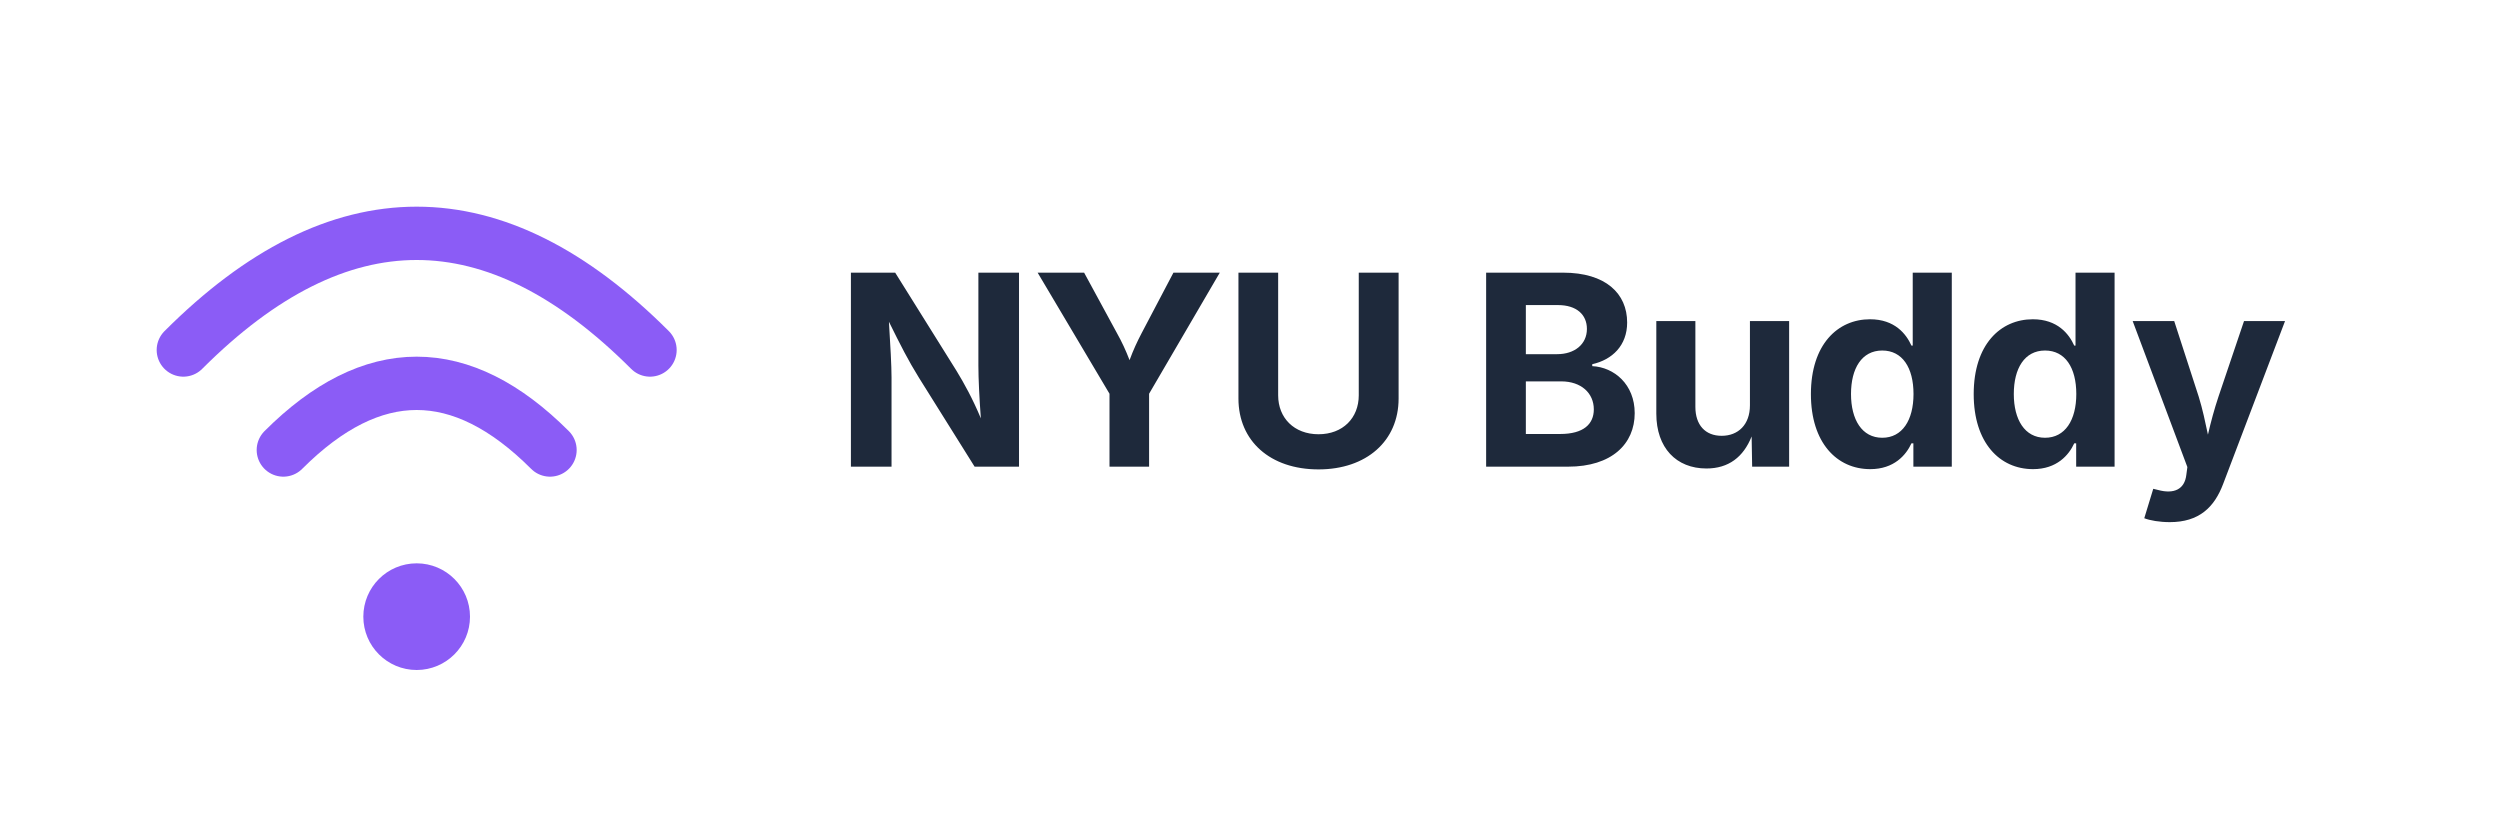
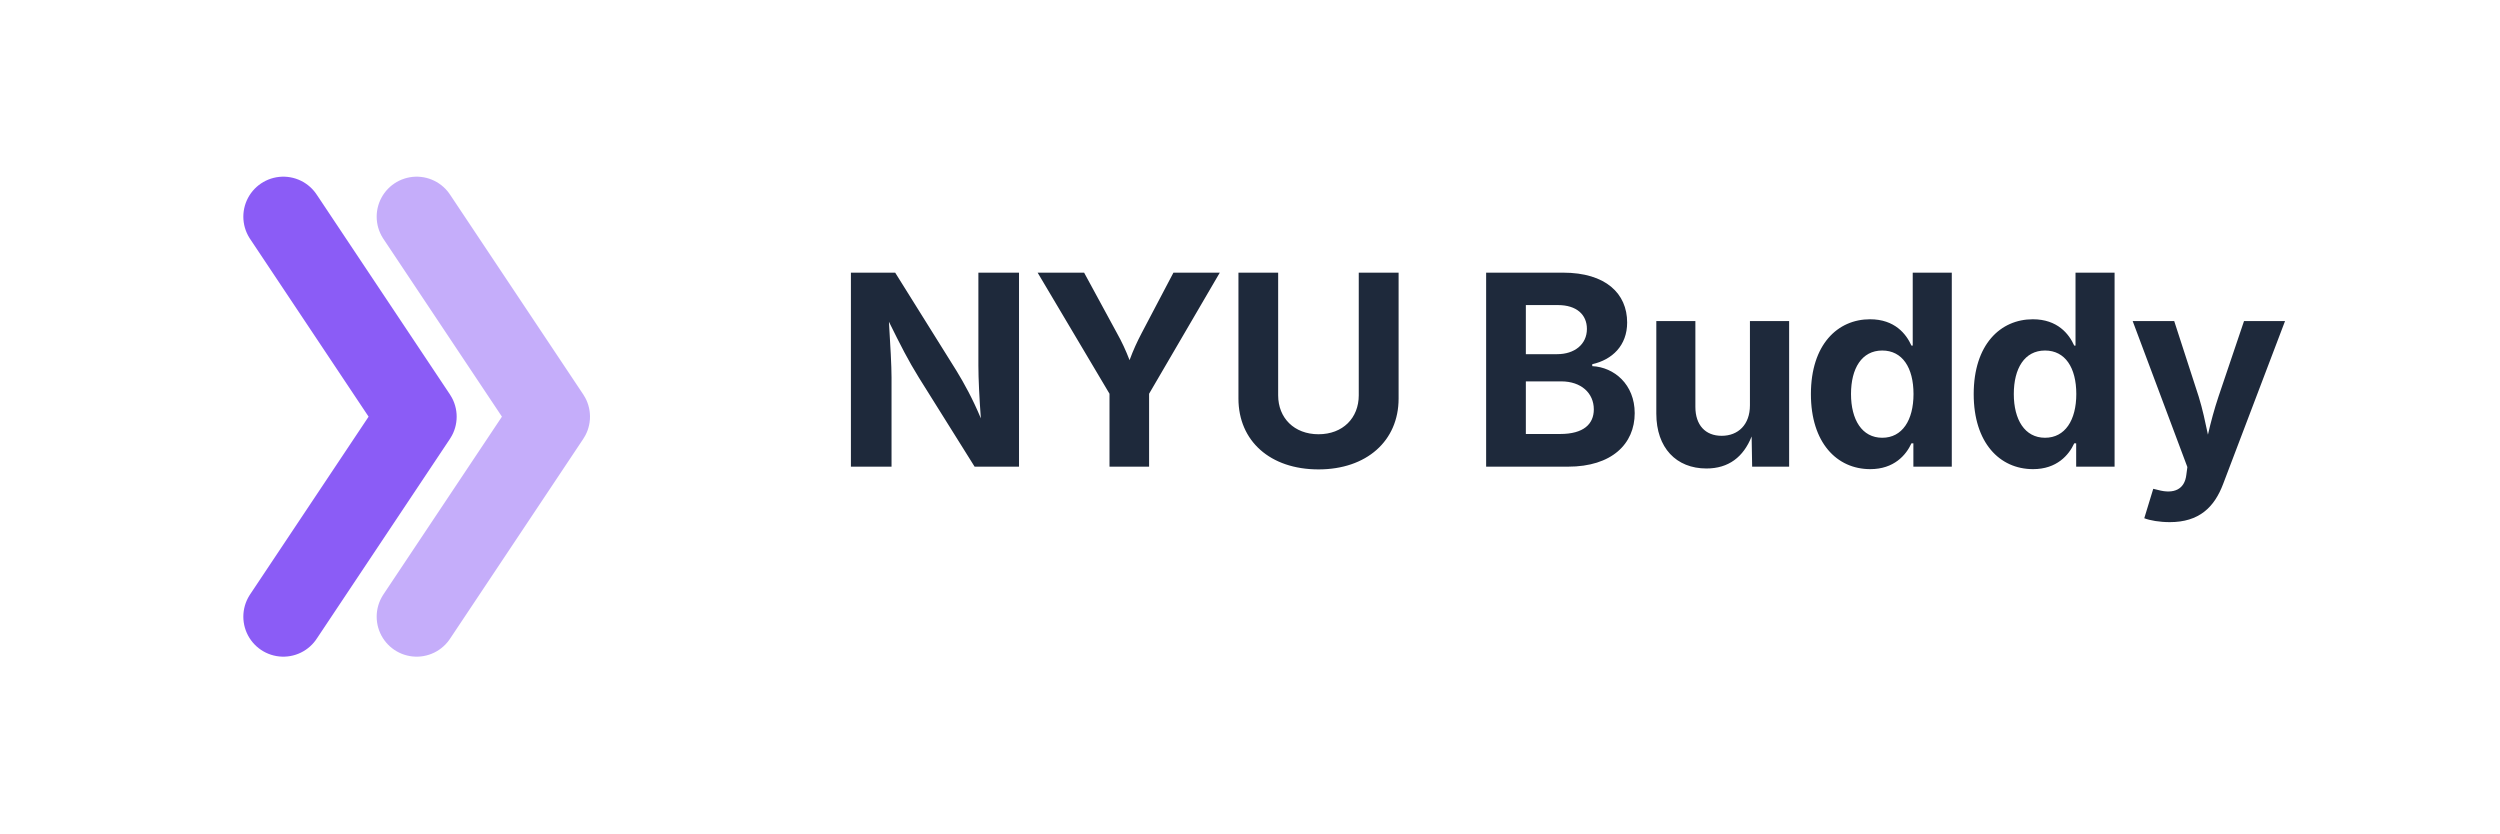
<svg xmlns="http://www.w3.org/2000/svg" viewBox="0 0 300 100" width="100%" height="100%">
  <g transform="translate(10, 10) scale(0.8)">
    <g fill="#8b5cf6" stroke="#8b5cf6" stroke-linecap="round" stroke-linejoin="round">
-       <circle cx="50" cy="80" r="8" stroke="none" />
-       <path d="M 30 55 Q 50 35 70 55" fill="none" stroke-width="8" />
-       <path d="M 15 40 Q 50 5 85 40" fill="none" stroke-width="8" />
+       <path d="M 30 20 L 50 50 L 30 80" fill="none" stroke-width="12" stroke-linecap="round" stroke-linejoin="round" />
+       <path d="M 50 20 L 70 50 L 50 80" fill="none" stroke-width="12" stroke-linecap="round" stroke-linejoin="round" opacity="0.5" />
    </g>
  </g>
  <text x="100" y="56" font-family="'Inter', -apple-system, sans-serif" font-weight="700" font-size="32" letter-spacing="-0.02em" fill="#1e293b">
    NYU Buddy
  </text>
</svg>
